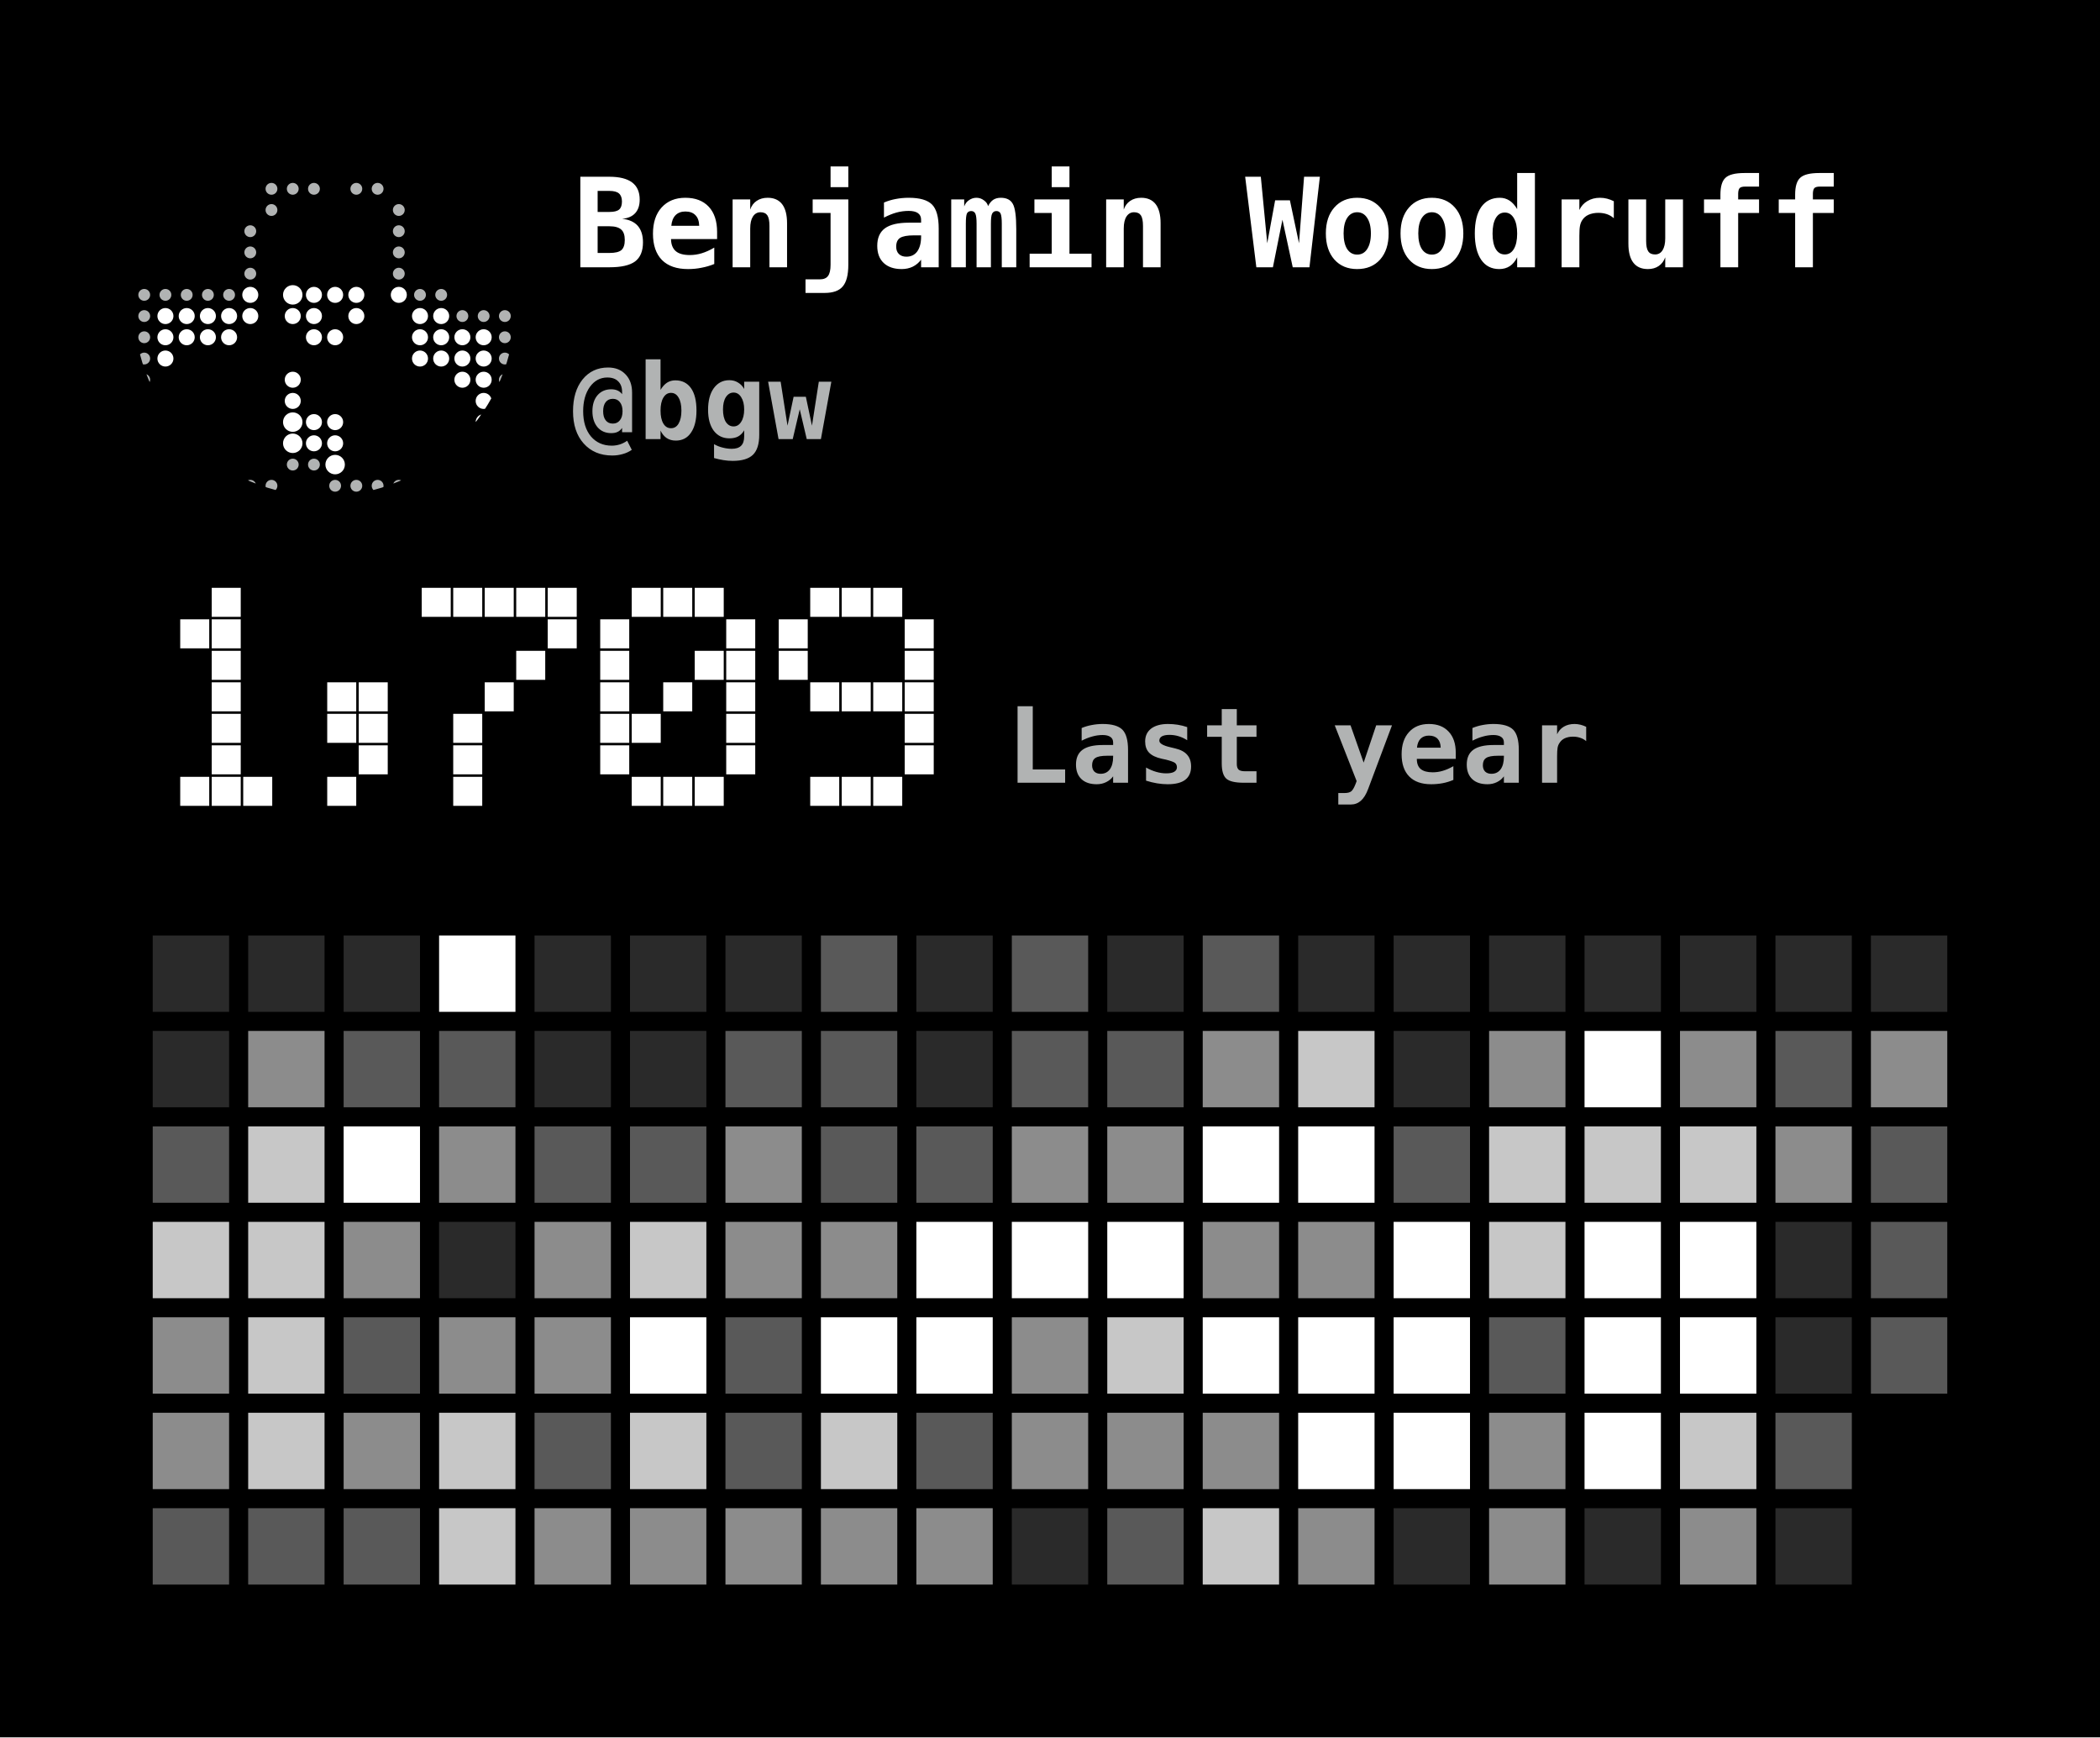
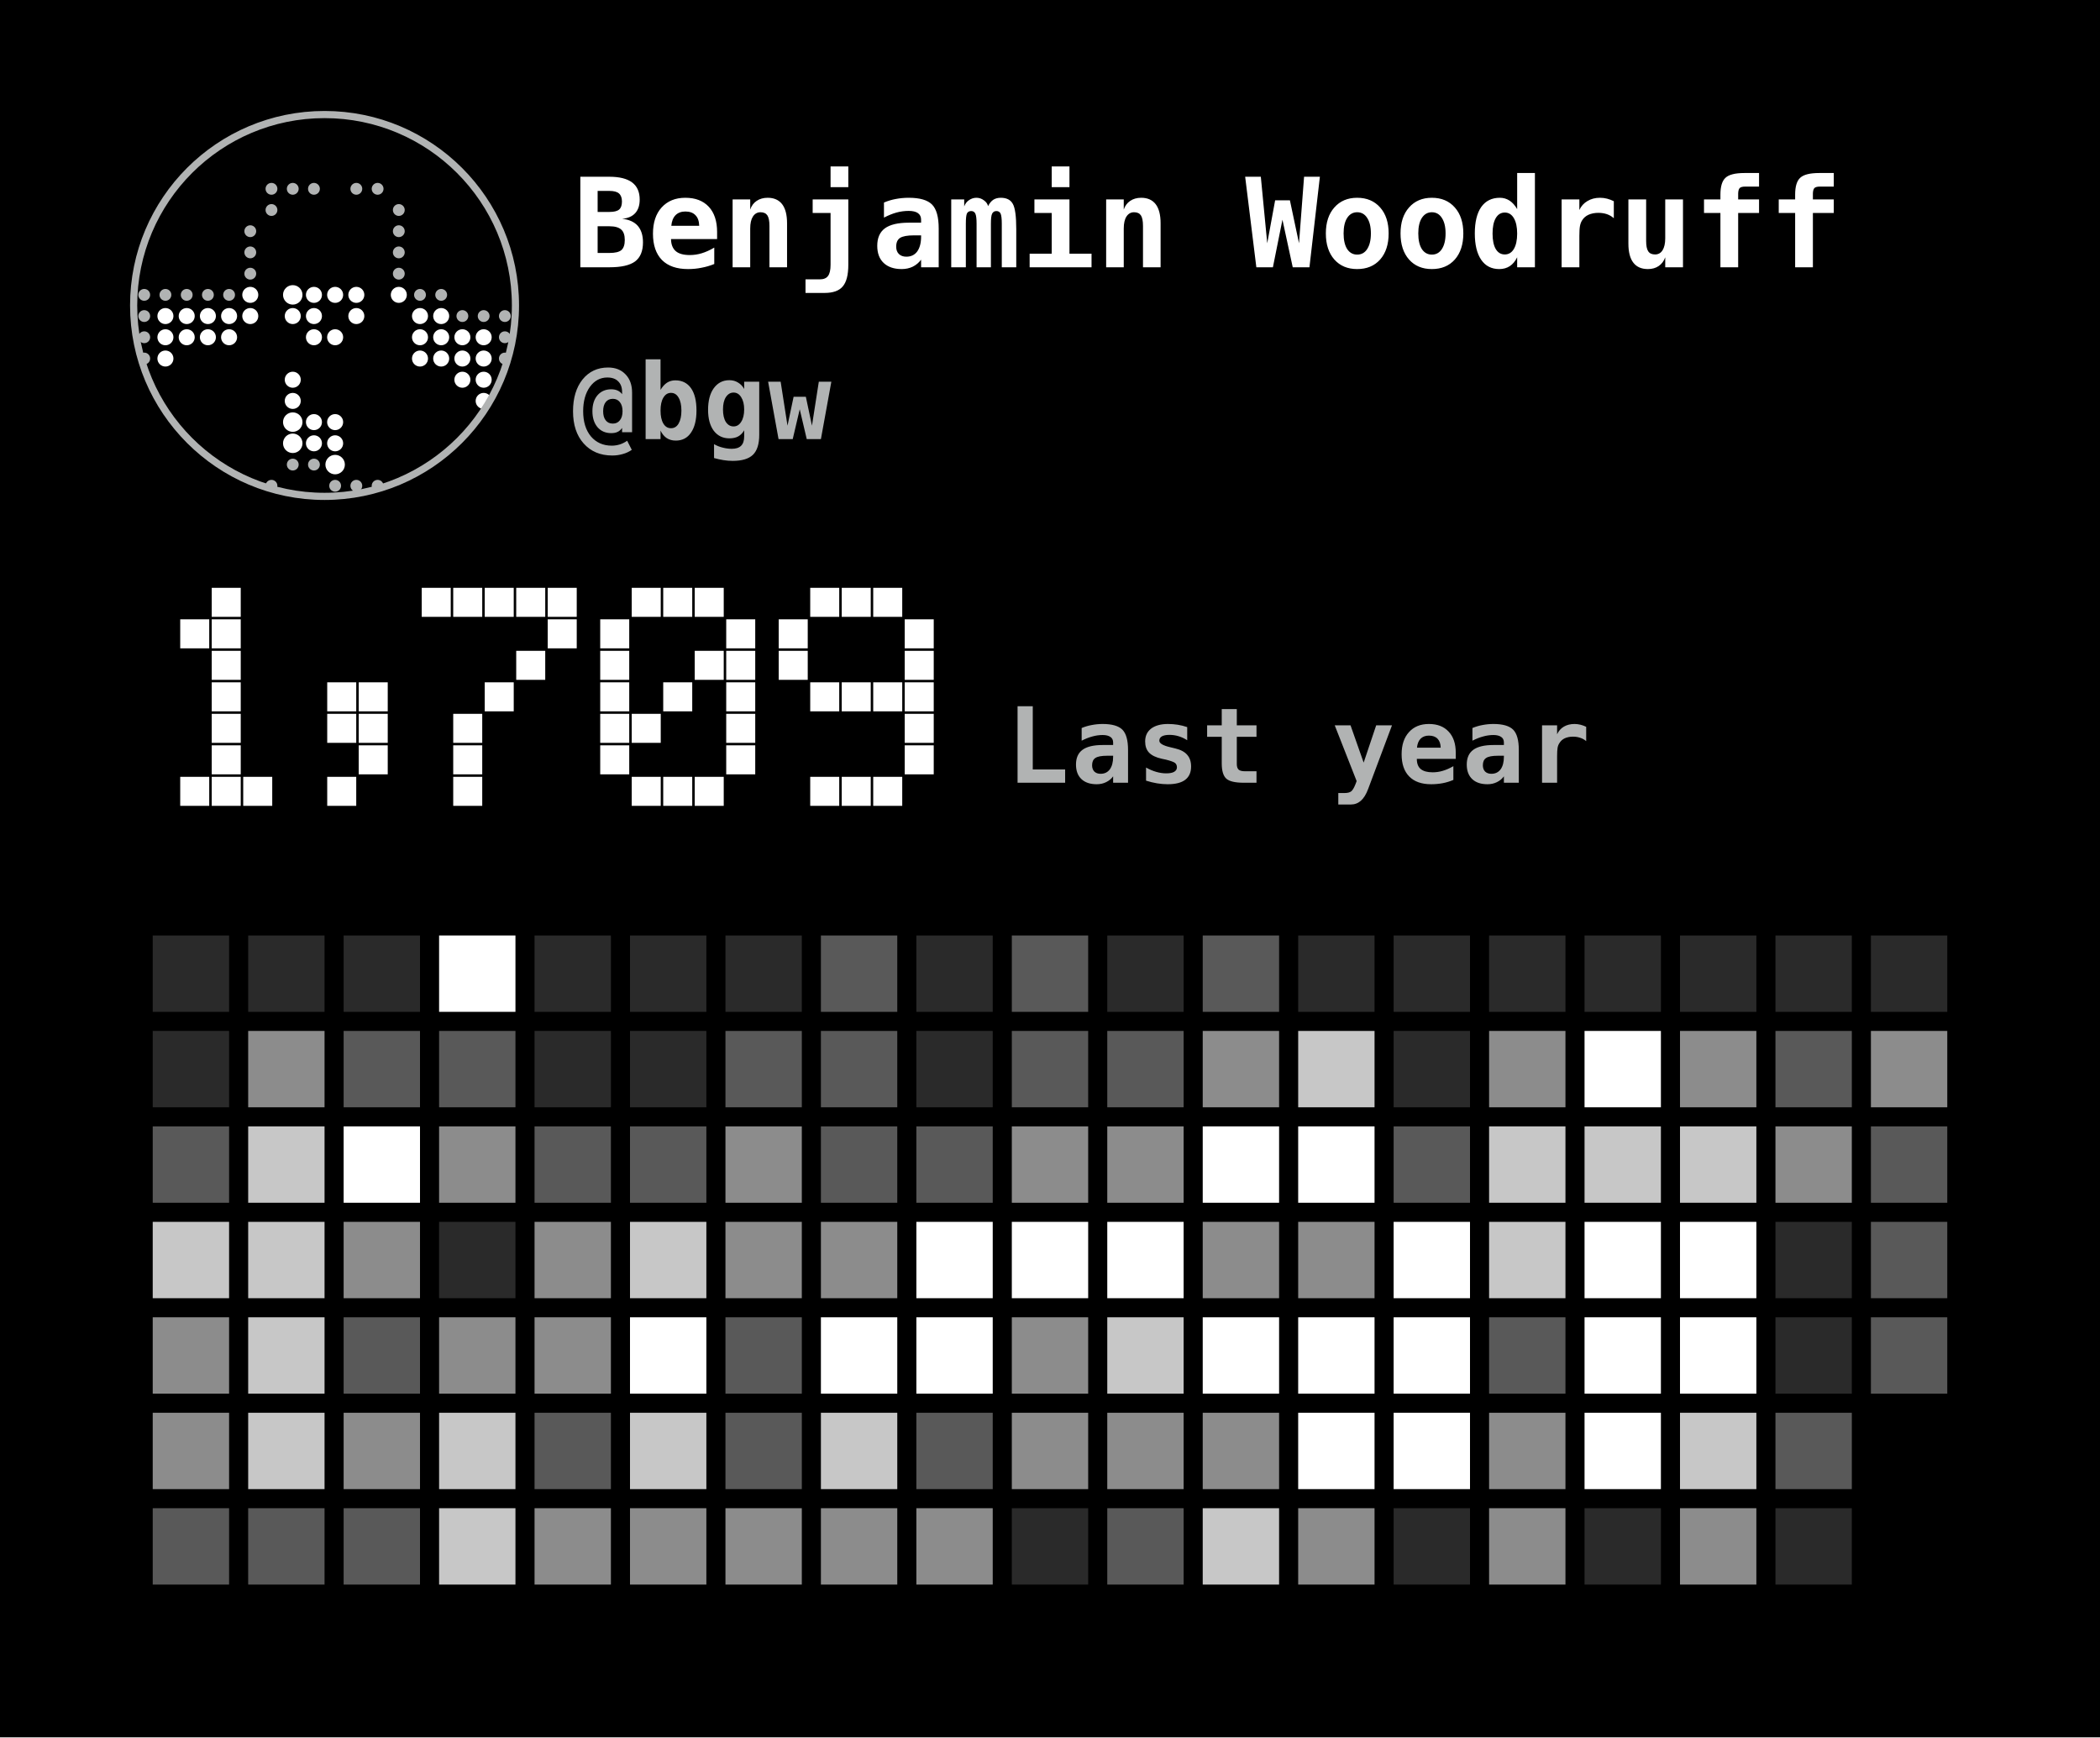
<svg xmlns="http://www.w3.org/2000/svg" width="220" height="182" viewBox="0 0 220 182" role="img">
  <rect width="220" height="182" fill="#000000" />
  <rect x="14" y="14" width="0" height="0" fill="#FFFFFF" />
  <clipPath id="pfp">
    <circle cx="34.00" cy="32.00" r="20.00" />
  </clipPath>
  <g clip-path="url(#pfp)">
    <circle cx="28.44" cy="19.78" r="0.62" fill="#B1B3B3" />
    <circle cx="30.67" cy="19.78" r="0.62" fill="#B1B3B3" />
    <circle cx="32.89" cy="19.78" r="0.62" fill="#B1B3B3" />
    <circle cx="37.33" cy="19.78" r="0.62" fill="#B1B3B3" />
    <circle cx="39.56" cy="19.78" r="0.62" fill="#B1B3B3" />
    <circle cx="28.44" cy="22.00" r="0.62" fill="#B1B3B3" />
    <circle cx="41.78" cy="22.00" r="0.62" fill="#B1B3B3" />
    <circle cx="26.22" cy="24.22" r="0.62" fill="#B1B3B3" />
    <circle cx="41.78" cy="24.22" r="0.62" fill="#B1B3B3" />
    <circle cx="26.22" cy="26.44" r="0.62" fill="#B1B3B3" />
    <circle cx="41.78" cy="26.44" r="0.62" fill="#B1B3B3" />
    <circle cx="26.22" cy="28.67" r="0.62" fill="#B1B3B3" />
    <circle cx="41.78" cy="28.67" r="0.62" fill="#B1B3B3" />
    <circle cx="15.11" cy="30.89" r="0.62" fill="#B1B3B3" />
    <circle cx="17.33" cy="30.89" r="0.62" fill="#B1B3B3" />
    <circle cx="19.56" cy="30.89" r="0.62" fill="#B1B3B3" />
    <circle cx="21.78" cy="30.89" r="0.62" fill="#B1B3B3" />
    <circle cx="24.00" cy="30.89" r="0.62" fill="#B1B3B3" />
    <circle cx="26.22" cy="30.89" r="0.84" fill="#FFFFFF" />
    <circle cx="30.67" cy="30.89" r="1.02" fill="#FFFFFF" />
    <circle cx="32.89" cy="30.89" r="0.84" fill="#FFFFFF" />
    <circle cx="35.11" cy="30.89" r="0.84" fill="#FFFFFF" />
    <circle cx="37.33" cy="30.89" r="0.84" fill="#FFFFFF" />
    <circle cx="41.78" cy="30.89" r="0.84" fill="#FFFFFF" />
    <circle cx="44.00" cy="30.89" r="0.62" fill="#B1B3B3" />
    <circle cx="46.22" cy="30.89" r="0.62" fill="#B1B3B3" />
    <circle cx="15.11" cy="33.11" r="0.62" fill="#B1B3B3" />
    <circle cx="17.33" cy="33.11" r="0.84" fill="#FFFFFF" />
    <circle cx="19.56" cy="33.11" r="0.84" fill="#FFFFFF" />
    <circle cx="21.78" cy="33.11" r="0.84" fill="#FFFFFF" />
    <circle cx="24.00" cy="33.11" r="0.84" fill="#FFFFFF" />
    <circle cx="26.22" cy="33.11" r="0.84" fill="#FFFFFF" />
    <circle cx="30.67" cy="33.11" r="0.84" fill="#FFFFFF" />
    <circle cx="32.89" cy="33.11" r="0.84" fill="#FFFFFF" />
    <circle cx="37.33" cy="33.11" r="0.84" fill="#FFFFFF" />
    <circle cx="44.00" cy="33.11" r="0.84" fill="#FFFFFF" />
    <circle cx="46.22" cy="33.11" r="0.84" fill="#FFFFFF" />
    <circle cx="48.44" cy="33.11" r="0.62" fill="#B1B3B3" />
    <circle cx="50.67" cy="33.11" r="0.62" fill="#B1B3B3" />
    <circle cx="52.89" cy="33.11" r="0.62" fill="#B1B3B3" />
    <circle cx="15.11" cy="35.33" r="0.62" fill="#B1B3B3" />
    <circle cx="17.33" cy="35.33" r="0.84" fill="#FFFFFF" />
    <circle cx="19.56" cy="35.33" r="0.84" fill="#FFFFFF" />
    <circle cx="21.78" cy="35.33" r="0.84" fill="#FFFFFF" />
    <circle cx="24.00" cy="35.33" r="0.84" fill="#FFFFFF" />
    <circle cx="32.89" cy="35.33" r="0.84" fill="#FFFFFF" />
    <circle cx="35.11" cy="35.33" r="0.84" fill="#FFFFFF" />
    <circle cx="44.00" cy="35.33" r="0.84" fill="#FFFFFF" />
    <circle cx="46.22" cy="35.33" r="0.84" fill="#FFFFFF" />
    <circle cx="48.44" cy="35.33" r="0.84" fill="#FFFFFF" />
    <circle cx="50.67" cy="35.33" r="0.84" fill="#FFFFFF" />
    <circle cx="52.89" cy="35.33" r="0.62" fill="#B1B3B3" />
    <circle cx="15.11" cy="37.56" r="0.62" fill="#B1B3B3" />
    <circle cx="17.33" cy="37.56" r="0.84" fill="#FFFFFF" />
    <circle cx="44.00" cy="37.56" r="0.84" fill="#FFFFFF" />
    <circle cx="46.22" cy="37.56" r="0.84" fill="#FFFFFF" />
    <circle cx="48.44" cy="37.56" r="0.84" fill="#FFFFFF" />
    <circle cx="50.67" cy="37.56" r="0.84" fill="#FFFFFF" />
    <circle cx="52.89" cy="37.56" r="0.62" fill="#B1B3B3" />
    <circle cx="15.11" cy="39.78" r="0.62" fill="#B1B3B3" />
    <circle cx="30.67" cy="39.78" r="0.84" fill="#FFFFFF" />
    <circle cx="48.44" cy="39.78" r="0.84" fill="#FFFFFF" />
    <circle cx="50.67" cy="39.78" r="0.84" fill="#FFFFFF" />
    <circle cx="52.89" cy="39.78" r="0.62" fill="#B1B3B3" />
    <circle cx="15.11" cy="42.00" r="0.62" fill="#B1B3B3" />
    <circle cx="30.67" cy="42.00" r="0.84" fill="#FFFFFF" />
    <circle cx="50.67" cy="42.00" r="0.84" fill="#FFFFFF" />
    <circle cx="52.89" cy="42.00" r="0.62" fill="#B1B3B3" />
    <circle cx="15.11" cy="44.22" r="0.62" fill="#B1B3B3" />
    <circle cx="30.67" cy="44.22" r="1.02" fill="#FFFFFF" />
    <circle cx="32.89" cy="44.22" r="0.84" fill="#FFFFFF" />
    <circle cx="35.11" cy="44.22" r="0.84" fill="#FFFFFF" />
    <circle cx="50.67" cy="44.22" r="0.84" fill="#FFFFFF" />
    <circle cx="52.89" cy="44.22" r="0.62" fill="#B1B3B3" />
    <circle cx="15.11" cy="46.44" r="0.62" fill="#B1B3B3" />
    <circle cx="30.67" cy="46.44" r="1.02" fill="#FFFFFF" />
    <circle cx="32.89" cy="46.44" r="0.84" fill="#FFFFFF" />
    <circle cx="35.11" cy="46.44" r="0.84" fill="#FFFFFF" />
    <circle cx="50.67" cy="46.44" r="0.84" fill="#FFFFFF" />
    <circle cx="52.89" cy="46.44" r="0.62" fill="#B1B3B3" />
    <circle cx="15.11" cy="48.67" r="0.62" fill="#B1B3B3" />
    <circle cx="30.67" cy="48.67" r="0.62" fill="#B1B3B3" />
    <circle cx="32.89" cy="48.67" r="0.62" fill="#B1B3B3" />
    <circle cx="35.11" cy="48.67" r="1.02" fill="#FFFFFF" />
    <circle cx="50.67" cy="48.67" r="0.84" fill="#FFFFFF" />
    <circle cx="52.89" cy="48.67" r="0.62" fill="#B1B3B3" />
    <circle cx="15.11" cy="50.89" r="0.62" fill="#B1B3B3" />
    <circle cx="17.33" cy="50.89" r="0.62" fill="#B1B3B3" />
    <circle cx="19.56" cy="50.89" r="0.62" fill="#B1B3B3" />
    <circle cx="21.78" cy="50.89" r="0.62" fill="#B1B3B3" />
    <circle cx="24.00" cy="50.89" r="0.62" fill="#B1B3B3" />
    <circle cx="26.22" cy="50.89" r="0.62" fill="#B1B3B3" />
    <circle cx="28.44" cy="50.89" r="0.62" fill="#B1B3B3" />
    <circle cx="35.11" cy="50.89" r="0.62" fill="#B1B3B3" />
    <circle cx="37.33" cy="50.89" r="0.62" fill="#B1B3B3" />
    <circle cx="39.56" cy="50.89" r="0.62" fill="#B1B3B3" />
    <circle cx="41.78" cy="50.89" r="0.62" fill="#B1B3B3" />
    <circle cx="44.00" cy="50.89" r="0.62" fill="#B1B3B3" />
    <circle cx="46.22" cy="50.89" r="0.62" fill="#B1B3B3" />
    <circle cx="48.44" cy="50.89" r="0.62" fill="#B1B3B3" />
    <circle cx="50.67" cy="50.89" r="0.62" fill="#B1B3B3" />
    <circle cx="52.89" cy="50.89" r="0.62" fill="#B1B3B3" />
  </g>
+   <circle cx="34.00" cy="32.00" r="20.00" fill="none" stroke="#B1B3B3" stroke-width="0.75" />
  <text x="60" y="28" fill="#FFFFFF" text-anchor="start" font-family="ui-monospace, Geist Mono, monospace" font-weight="700" font-size="13" letter-spacing="0" dominant-baseline="auto">Benjamin Woodruff ‮</text>
  <text x="60" y="46" fill="#B1B3B3" text-anchor="start" font-family="ui-monospace, Geist Mono, monospace" font-weight="700" font-size="11" letter-spacing="0.2" dominant-baseline="auto">@bgw</text>
  <rect x="22.18" y="61.58" width="3.04" height="3.04" fill="#FFFFFF" />
  <rect x="18.88" y="64.88" width="3.04" height="3.04" fill="#FFFFFF" />
  <rect x="22.18" y="64.88" width="3.04" height="3.04" fill="#FFFFFF" />
  <rect x="22.18" y="68.18" width="3.04" height="3.04" fill="#FFFFFF" />
  <rect x="22.18" y="71.48" width="3.04" height="3.04" fill="#FFFFFF" />
  <rect x="22.18" y="74.78" width="3.04" height="3.04" fill="#FFFFFF" />
  <rect x="22.18" y="78.08" width="3.04" height="3.04" fill="#FFFFFF" />
  <rect x="18.88" y="81.38" width="3.04" height="3.04" fill="#FFFFFF" />
  <rect x="22.18" y="81.38" width="3.04" height="3.04" fill="#FFFFFF" />
  <rect x="25.48" y="81.38" width="3.04" height="3.04" fill="#FFFFFF" />
  <rect x="34.28" y="71.48" width="3.04" height="3.04" fill="#FFFFFF" />
  <rect x="37.58" y="71.48" width="3.04" height="3.04" fill="#FFFFFF" />
  <rect x="34.28" y="74.78" width="3.04" height="3.04" fill="#FFFFFF" />
  <rect x="37.58" y="74.78" width="3.04" height="3.04" fill="#FFFFFF" />
  <rect x="37.58" y="78.08" width="3.04" height="3.04" fill="#FFFFFF" />
  <rect x="34.28" y="81.38" width="3.04" height="3.04" fill="#FFFFFF" />
  <rect x="44.18" y="61.58" width="3.04" height="3.04" fill="#FFFFFF" />
  <rect x="47.48" y="61.58" width="3.04" height="3.04" fill="#FFFFFF" />
  <rect x="50.78" y="61.58" width="3.04" height="3.04" fill="#FFFFFF" />
  <rect x="54.08" y="61.58" width="3.04" height="3.04" fill="#FFFFFF" />
  <rect x="57.38" y="61.58" width="3.04" height="3.04" fill="#FFFFFF" />
  <rect x="57.38" y="64.88" width="3.04" height="3.04" fill="#FFFFFF" />
  <rect x="54.08" y="68.18" width="3.04" height="3.04" fill="#FFFFFF" />
  <rect x="50.78" y="71.48" width="3.04" height="3.04" fill="#FFFFFF" />
  <rect x="47.48" y="74.78" width="3.04" height="3.04" fill="#FFFFFF" />
  <rect x="47.48" y="78.08" width="3.04" height="3.04" fill="#FFFFFF" />
  <rect x="47.48" y="81.38" width="3.04" height="3.04" fill="#FFFFFF" />
  <rect x="66.18" y="61.58" width="3.04" height="3.04" fill="#FFFFFF" />
  <rect x="69.48" y="61.58" width="3.04" height="3.04" fill="#FFFFFF" />
  <rect x="72.78" y="61.58" width="3.04" height="3.04" fill="#FFFFFF" />
  <rect x="62.88" y="64.88" width="3.04" height="3.04" fill="#FFFFFF" />
  <rect x="76.08" y="64.88" width="3.04" height="3.04" fill="#FFFFFF" />
  <rect x="62.88" y="68.18" width="3.04" height="3.04" fill="#FFFFFF" />
  <rect x="72.78" y="68.18" width="3.04" height="3.04" fill="#FFFFFF" />
  <rect x="76.08" y="68.18" width="3.04" height="3.04" fill="#FFFFFF" />
  <rect x="62.88" y="71.48" width="3.04" height="3.04" fill="#FFFFFF" />
  <rect x="69.48" y="71.48" width="3.04" height="3.04" fill="#FFFFFF" />
  <rect x="76.08" y="71.48" width="3.04" height="3.04" fill="#FFFFFF" />
  <rect x="62.88" y="74.78" width="3.04" height="3.04" fill="#FFFFFF" />
  <rect x="66.18" y="74.78" width="3.04" height="3.04" fill="#FFFFFF" />
  <rect x="76.08" y="74.78" width="3.04" height="3.04" fill="#FFFFFF" />
  <rect x="62.88" y="78.08" width="3.04" height="3.04" fill="#FFFFFF" />
  <rect x="76.08" y="78.08" width="3.04" height="3.04" fill="#FFFFFF" />
  <rect x="66.18" y="81.38" width="3.04" height="3.04" fill="#FFFFFF" />
  <rect x="69.48" y="81.38" width="3.04" height="3.04" fill="#FFFFFF" />
  <rect x="72.78" y="81.38" width="3.04" height="3.04" fill="#FFFFFF" />
  <rect x="84.88" y="61.58" width="3.04" height="3.04" fill="#FFFFFF" />
  <rect x="88.18" y="61.58" width="3.04" height="3.04" fill="#FFFFFF" />
  <rect x="91.48" y="61.58" width="3.04" height="3.04" fill="#FFFFFF" />
  <rect x="81.58" y="64.88" width="3.04" height="3.04" fill="#FFFFFF" />
  <rect x="94.78" y="64.88" width="3.04" height="3.04" fill="#FFFFFF" />
  <rect x="81.58" y="68.18" width="3.04" height="3.04" fill="#FFFFFF" />
  <rect x="94.78" y="68.18" width="3.04" height="3.04" fill="#FFFFFF" />
  <rect x="84.88" y="71.48" width="3.04" height="3.04" fill="#FFFFFF" />
  <rect x="88.18" y="71.48" width="3.04" height="3.04" fill="#FFFFFF" />
  <rect x="91.48" y="71.48" width="3.04" height="3.04" fill="#FFFFFF" />
  <rect x="94.78" y="71.48" width="3.04" height="3.04" fill="#FFFFFF" />
  <rect x="94.78" y="74.78" width="3.04" height="3.04" fill="#FFFFFF" />
  <rect x="94.78" y="78.08" width="3.04" height="3.04" fill="#FFFFFF" />
  <rect x="84.88" y="81.38" width="3.04" height="3.04" fill="#FFFFFF" />
  <rect x="88.18" y="81.38" width="3.04" height="3.04" fill="#FFFFFF" />
  <rect x="91.48" y="81.38" width="3.04" height="3.04" fill="#FFFFFF" />
  <text x="105.4" y="82.0" fill="#B1B3B3" text-anchor="start" font-family="ui-monospace, Geist Mono, monospace" font-weight="700" font-size="11" letter-spacing="0.2" dominant-baseline="auto">Last year</text>
  <rect x="16" y="98" width="8" height="8" fill="#2A2A2A" />
  <rect x="16" y="108" width="8" height="8" fill="#2A2A2A" />
  <rect x="16" y="118" width="8" height="8" fill="#FFFFFF" opacity="0.35" />
  <rect x="16" y="128" width="8" height="8" fill="#FFFFFF" opacity="0.78" />
  <rect x="16" y="138" width="8" height="8" fill="#FFFFFF" opacity="0.55" />
  <rect x="16" y="148" width="8" height="8" fill="#FFFFFF" opacity="0.55" />
  <rect x="16" y="158" width="8" height="8" fill="#FFFFFF" opacity="0.35" />
  <rect x="26" y="98" width="8" height="8" fill="#2A2A2A" />
  <rect x="26" y="108" width="8" height="8" fill="#FFFFFF" opacity="0.55" />
  <rect x="26" y="118" width="8" height="8" fill="#FFFFFF" opacity="0.78" />
  <rect x="26" y="128" width="8" height="8" fill="#FFFFFF" opacity="0.78" />
  <rect x="26" y="138" width="8" height="8" fill="#FFFFFF" opacity="0.78" />
  <rect x="26" y="148" width="8" height="8" fill="#FFFFFF" opacity="0.78" />
  <rect x="26" y="158" width="8" height="8" fill="#FFFFFF" opacity="0.35" />
  <rect x="36" y="98" width="8" height="8" fill="#2A2A2A" />
  <rect x="36" y="108" width="8" height="8" fill="#FFFFFF" opacity="0.35" />
  <rect x="36" y="118" width="8" height="8" fill="#FFFFFF" />
  <rect x="36" y="128" width="8" height="8" fill="#FFFFFF" opacity="0.55" />
  <rect x="36" y="138" width="8" height="8" fill="#FFFFFF" opacity="0.35" />
  <rect x="36" y="148" width="8" height="8" fill="#FFFFFF" opacity="0.55" />
  <rect x="36" y="158" width="8" height="8" fill="#FFFFFF" opacity="0.35" />
  <rect x="46" y="98" width="8" height="8" fill="#FFFFFF" />
  <rect x="46" y="108" width="8" height="8" fill="#FFFFFF" opacity="0.35" />
  <rect x="46" y="118" width="8" height="8" fill="#FFFFFF" opacity="0.55" />
  <rect x="46" y="128" width="8" height="8" fill="#2A2A2A" />
  <rect x="46" y="138" width="8" height="8" fill="#FFFFFF" opacity="0.55" />
  <rect x="46" y="148" width="8" height="8" fill="#FFFFFF" opacity="0.78" />
  <rect x="46" y="158" width="8" height="8" fill="#FFFFFF" opacity="0.78" />
  <rect x="56" y="98" width="8" height="8" fill="#2A2A2A" />
  <rect x="56" y="108" width="8" height="8" fill="#2A2A2A" />
  <rect x="56" y="118" width="8" height="8" fill="#FFFFFF" opacity="0.35" />
  <rect x="56" y="128" width="8" height="8" fill="#FFFFFF" opacity="0.55" />
  <rect x="56" y="138" width="8" height="8" fill="#FFFFFF" opacity="0.55" />
  <rect x="56" y="148" width="8" height="8" fill="#FFFFFF" opacity="0.35" />
  <rect x="56" y="158" width="8" height="8" fill="#FFFFFF" opacity="0.55" />
  <rect x="66" y="98" width="8" height="8" fill="#2A2A2A" />
  <rect x="66" y="108" width="8" height="8" fill="#2A2A2A" />
  <rect x="66" y="118" width="8" height="8" fill="#FFFFFF" opacity="0.35" />
  <rect x="66" y="128" width="8" height="8" fill="#FFFFFF" opacity="0.78" />
  <rect x="66" y="138" width="8" height="8" fill="#FFFFFF" />
  <rect x="66" y="148" width="8" height="8" fill="#FFFFFF" opacity="0.78" />
  <rect x="66" y="158" width="8" height="8" fill="#FFFFFF" opacity="0.55" />
  <rect x="76" y="98" width="8" height="8" fill="#2A2A2A" />
  <rect x="76" y="108" width="8" height="8" fill="#FFFFFF" opacity="0.35" />
  <rect x="76" y="118" width="8" height="8" fill="#FFFFFF" opacity="0.55" />
  <rect x="76" y="128" width="8" height="8" fill="#FFFFFF" opacity="0.55" />
  <rect x="76" y="138" width="8" height="8" fill="#FFFFFF" opacity="0.35" />
  <rect x="76" y="148" width="8" height="8" fill="#FFFFFF" opacity="0.35" />
  <rect x="76" y="158" width="8" height="8" fill="#FFFFFF" opacity="0.55" />
  <rect x="86" y="98" width="8" height="8" fill="#FFFFFF" opacity="0.35" />
  <rect x="86" y="108" width="8" height="8" fill="#FFFFFF" opacity="0.35" />
  <rect x="86" y="118" width="8" height="8" fill="#FFFFFF" opacity="0.35" />
  <rect x="86" y="128" width="8" height="8" fill="#FFFFFF" opacity="0.55" />
  <rect x="86" y="138" width="8" height="8" fill="#FFFFFF" />
  <rect x="86" y="148" width="8" height="8" fill="#FFFFFF" opacity="0.78" />
  <rect x="86" y="158" width="8" height="8" fill="#FFFFFF" opacity="0.55" />
  <rect x="96" y="98" width="8" height="8" fill="#2A2A2A" />
  <rect x="96" y="108" width="8" height="8" fill="#2A2A2A" />
  <rect x="96" y="118" width="8" height="8" fill="#FFFFFF" opacity="0.35" />
  <rect x="96" y="128" width="8" height="8" fill="#FFFFFF" />
  <rect x="96" y="138" width="8" height="8" fill="#FFFFFF" />
  <rect x="96" y="148" width="8" height="8" fill="#FFFFFF" opacity="0.35" />
  <rect x="96" y="158" width="8" height="8" fill="#FFFFFF" opacity="0.55" />
  <rect x="106" y="98" width="8" height="8" fill="#FFFFFF" opacity="0.35" />
  <rect x="106" y="108" width="8" height="8" fill="#FFFFFF" opacity="0.35" />
  <rect x="106" y="118" width="8" height="8" fill="#FFFFFF" opacity="0.55" />
  <rect x="106" y="128" width="8" height="8" fill="#FFFFFF" />
  <rect x="106" y="138" width="8" height="8" fill="#FFFFFF" opacity="0.55" />
  <rect x="106" y="148" width="8" height="8" fill="#FFFFFF" opacity="0.55" />
  <rect x="106" y="158" width="8" height="8" fill="#2A2A2A" />
  <rect x="116" y="98" width="8" height="8" fill="#2A2A2A" />
  <rect x="116" y="108" width="8" height="8" fill="#FFFFFF" opacity="0.35" />
  <rect x="116" y="118" width="8" height="8" fill="#FFFFFF" opacity="0.55" />
  <rect x="116" y="128" width="8" height="8" fill="#FFFFFF" />
  <rect x="116" y="138" width="8" height="8" fill="#FFFFFF" opacity="0.78" />
  <rect x="116" y="148" width="8" height="8" fill="#FFFFFF" opacity="0.55" />
  <rect x="116" y="158" width="8" height="8" fill="#FFFFFF" opacity="0.35" />
  <rect x="126" y="98" width="8" height="8" fill="#FFFFFF" opacity="0.35" />
  <rect x="126" y="108" width="8" height="8" fill="#FFFFFF" opacity="0.55" />
  <rect x="126" y="118" width="8" height="8" fill="#FFFFFF" />
  <rect x="126" y="128" width="8" height="8" fill="#FFFFFF" opacity="0.55" />
  <rect x="126" y="138" width="8" height="8" fill="#FFFFFF" />
  <rect x="126" y="148" width="8" height="8" fill="#FFFFFF" opacity="0.55" />
  <rect x="126" y="158" width="8" height="8" fill="#FFFFFF" opacity="0.78" />
  <rect x="136" y="98" width="8" height="8" fill="#2A2A2A" />
  <rect x="136" y="108" width="8" height="8" fill="#FFFFFF" opacity="0.78" />
  <rect x="136" y="118" width="8" height="8" fill="#FFFFFF" />
  <rect x="136" y="128" width="8" height="8" fill="#FFFFFF" opacity="0.55" />
  <rect x="136" y="138" width="8" height="8" fill="#FFFFFF" />
  <rect x="136" y="148" width="8" height="8" fill="#FFFFFF" />
  <rect x="136" y="158" width="8" height="8" fill="#FFFFFF" opacity="0.55" />
  <rect x="146" y="98" width="8" height="8" fill="#2A2A2A" />
  <rect x="146" y="108" width="8" height="8" fill="#2A2A2A" />
  <rect x="146" y="118" width="8" height="8" fill="#FFFFFF" opacity="0.35" />
  <rect x="146" y="128" width="8" height="8" fill="#FFFFFF" />
  <rect x="146" y="138" width="8" height="8" fill="#FFFFFF" />
  <rect x="146" y="148" width="8" height="8" fill="#FFFFFF" />
  <rect x="146" y="158" width="8" height="8" fill="#2A2A2A" />
  <rect x="156" y="98" width="8" height="8" fill="#2A2A2A" />
  <rect x="156" y="108" width="8" height="8" fill="#FFFFFF" opacity="0.55" />
  <rect x="156" y="118" width="8" height="8" fill="#FFFFFF" opacity="0.78" />
  <rect x="156" y="128" width="8" height="8" fill="#FFFFFF" opacity="0.78" />
  <rect x="156" y="138" width="8" height="8" fill="#FFFFFF" opacity="0.35" />
  <rect x="156" y="148" width="8" height="8" fill="#FFFFFF" opacity="0.55" />
  <rect x="156" y="158" width="8" height="8" fill="#FFFFFF" opacity="0.55" />
  <rect x="166" y="98" width="8" height="8" fill="#2A2A2A" />
  <rect x="166" y="108" width="8" height="8" fill="#FFFFFF" />
  <rect x="166" y="118" width="8" height="8" fill="#FFFFFF" opacity="0.78" />
  <rect x="166" y="128" width="8" height="8" fill="#FFFFFF" />
  <rect x="166" y="138" width="8" height="8" fill="#FFFFFF" />
  <rect x="166" y="148" width="8" height="8" fill="#FFFFFF" />
  <rect x="166" y="158" width="8" height="8" fill="#2A2A2A" />
  <rect x="176" y="98" width="8" height="8" fill="#2A2A2A" />
  <rect x="176" y="108" width="8" height="8" fill="#FFFFFF" opacity="0.55" />
  <rect x="176" y="118" width="8" height="8" fill="#FFFFFF" opacity="0.78" />
  <rect x="176" y="128" width="8" height="8" fill="#FFFFFF" />
  <rect x="176" y="138" width="8" height="8" fill="#FFFFFF" />
  <rect x="176" y="148" width="8" height="8" fill="#FFFFFF" opacity="0.78" />
  <rect x="176" y="158" width="8" height="8" fill="#FFFFFF" opacity="0.55" />
  <rect x="186" y="98" width="8" height="8" fill="#2A2A2A" />
  <rect x="186" y="108" width="8" height="8" fill="#FFFFFF" opacity="0.35" />
  <rect x="186" y="118" width="8" height="8" fill="#FFFFFF" opacity="0.55" />
  <rect x="186" y="128" width="8" height="8" fill="#2A2A2A" />
  <rect x="186" y="138" width="8" height="8" fill="#2A2A2A" />
  <rect x="186" y="148" width="8" height="8" fill="#FFFFFF" opacity="0.35" />
  <rect x="186" y="158" width="8" height="8" fill="#2A2A2A" />
  <rect x="196" y="98" width="8" height="8" fill="#2A2A2A" />
  <rect x="196" y="108" width="8" height="8" fill="#FFFFFF" opacity="0.55" />
  <rect x="196" y="118" width="8" height="8" fill="#FFFFFF" opacity="0.35" />
  <rect x="196" y="128" width="8" height="8" fill="#FFFFFF" opacity="0.35" />
  <rect x="196" y="138" width="8" height="8" fill="#FFFFFF" opacity="0.35" />
</svg>
